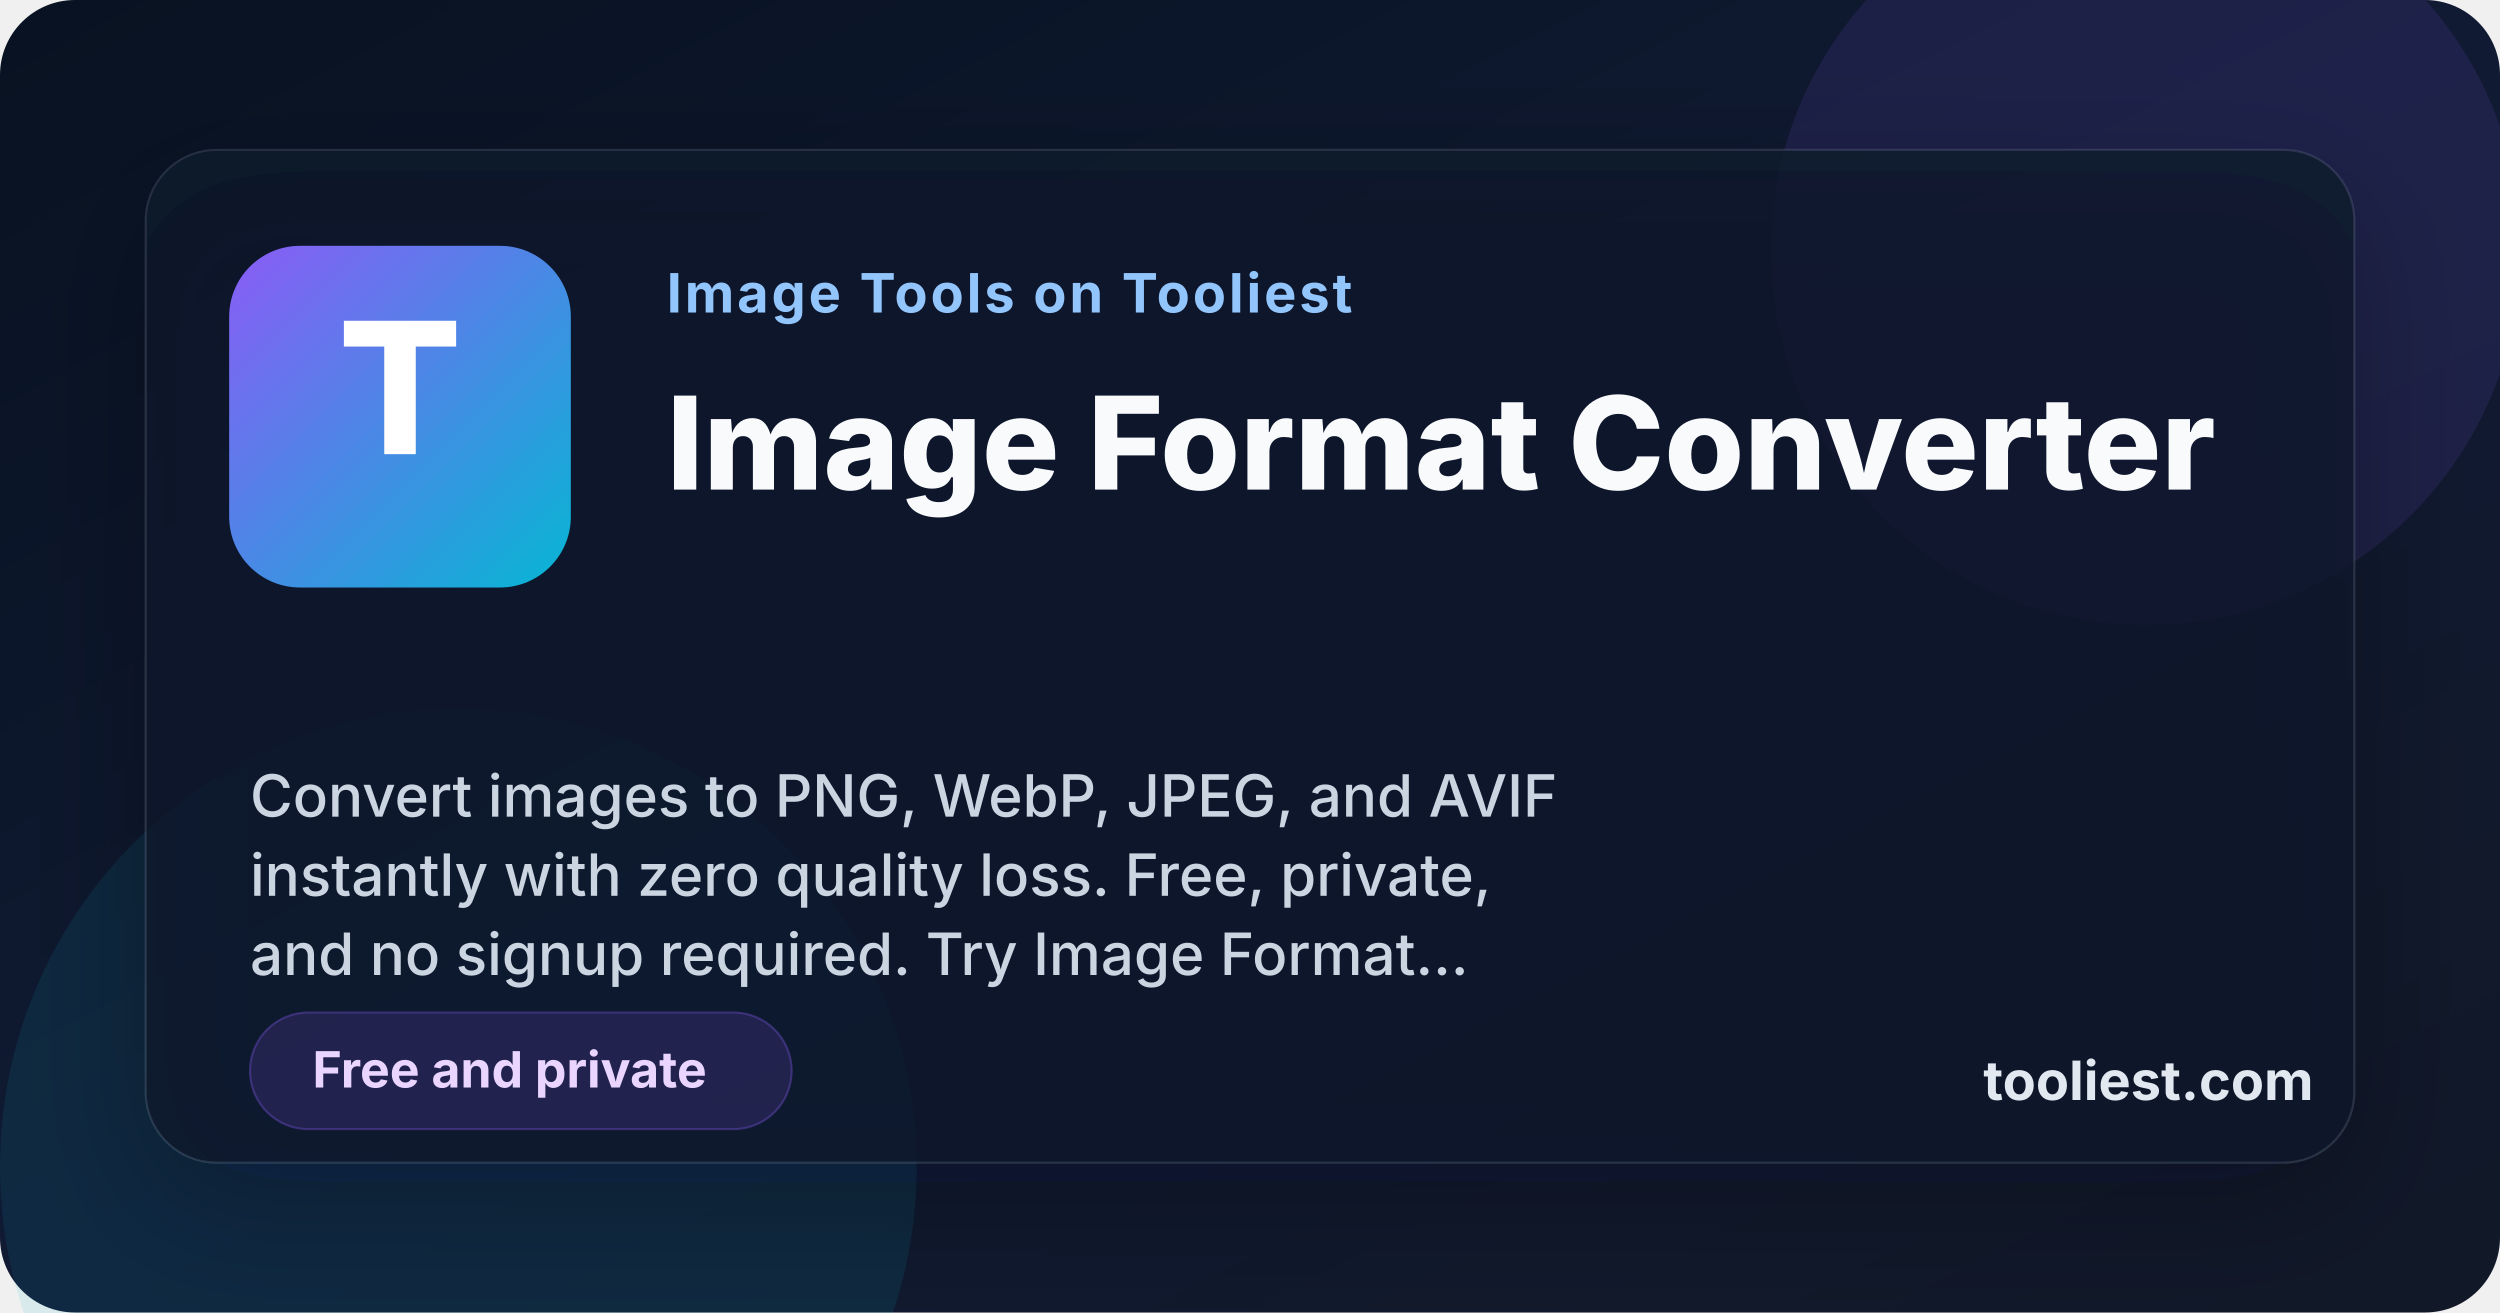
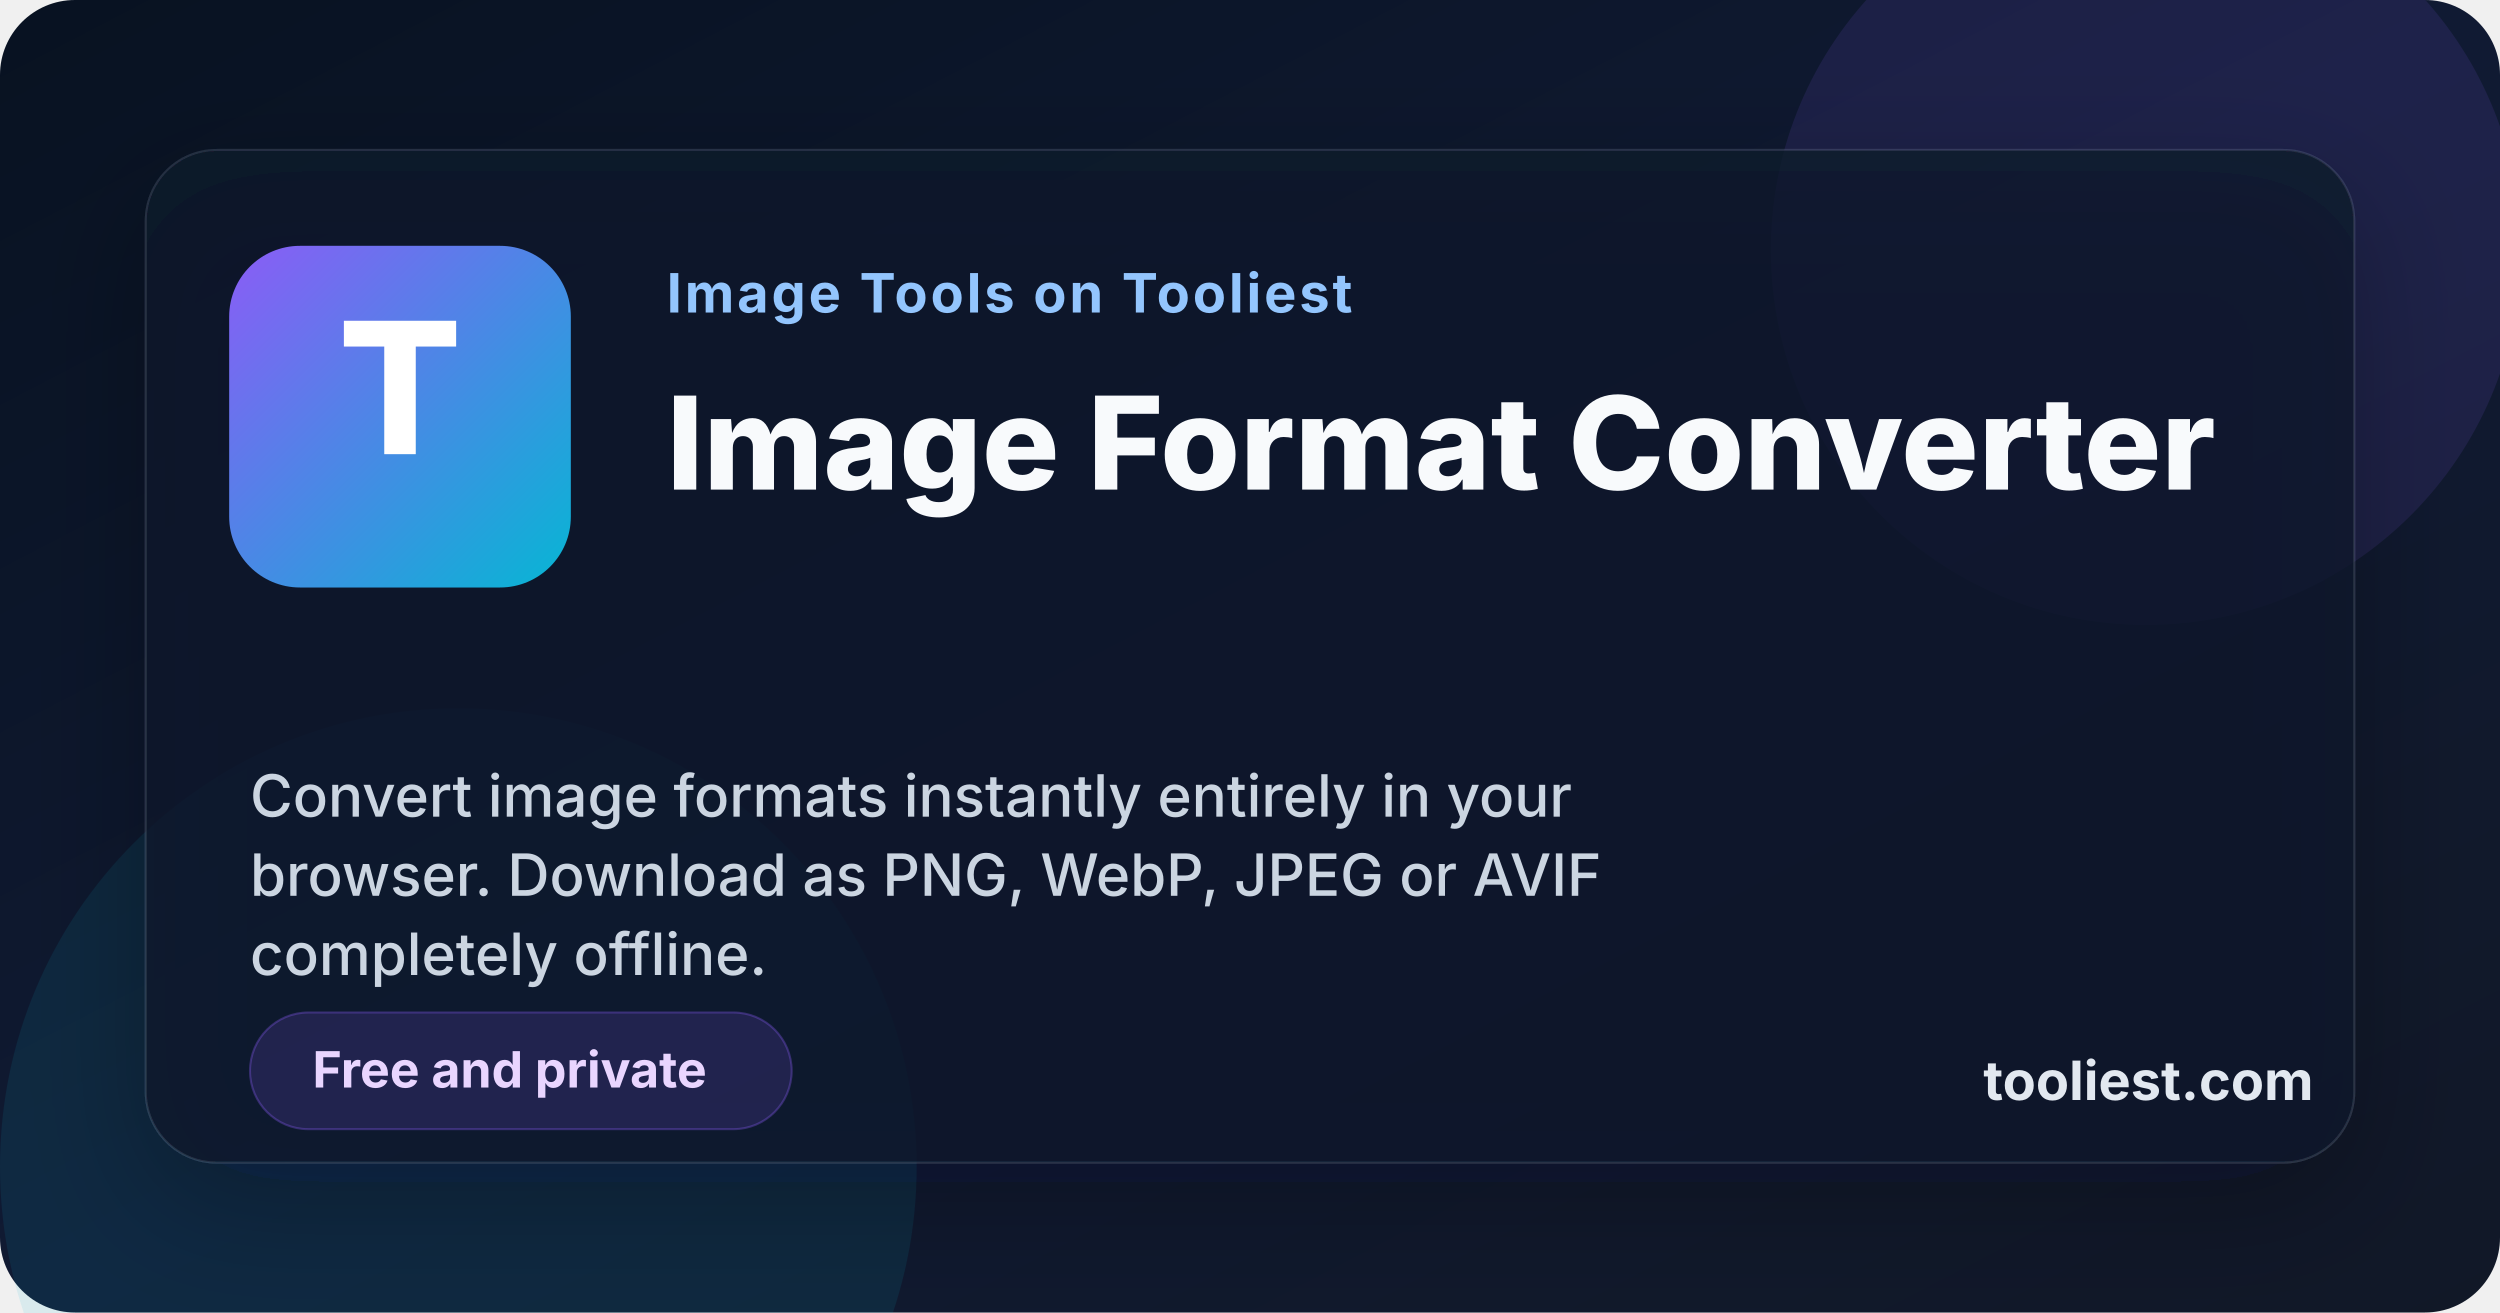
<svg xmlns="http://www.w3.org/2000/svg" width="1200" height="630" viewBox="0 0 1200 630" role="img" aria-labelledby="title desc">
  <defs>
    <linearGradient id="bg" x1="0%" x2="100%" y1="0%" y2="100%">
      <stop offset="0%" stop-color="#081221" />
      <stop offset="50%" stop-color="#101a33" />
      <stop offset="100%" stop-color="#111827" />
    </linearGradient>
    <linearGradient id="accent" x1="0%" x2="100%" y1="0%" y2="100%">
      <stop offset="0%" stop-color="#8b5cf6" />
      <stop offset="100%" stop-color="#06b6d4" />
    </linearGradient>
    <filter id="shadow" x="-20%" y="-20%" width="140%" height="140%">
      <feDropShadow dx="0" dy="20" stdDeviation="30" flood-color="#020617" flood-opacity="0.35" />
    </filter>
  </defs>
  <rect width="1200" height="630" fill="url(#bg)" rx="36" />
  <circle cx="1030" cy="120" r="180" fill="#8b5cf6" opacity="0.12" />
  <circle cx="220" cy="560" r="220" fill="#06b6d4" opacity="0.1" />
  <rect x="70" y="72" width="1060" height="486" rx="34" fill="rgba(15, 23, 42, 0.78)" stroke="rgba(148, 163, 184, 0.18)" filter="url(#shadow)" />
  <rect x="110" y="118" width="164" height="164" rx="34" fill="url(#accent)" />
  <text x="192" y="218" text-anchor="middle" font-family="Inter, Arial, sans-serif" font-size="88" font-weight="800" fill="#ffffff">T</text>
  <text x="320" y="150" font-family="Inter, Arial, sans-serif" font-size="26" font-weight="700" letter-spacing="1.4" fill="#93c5fd">Image Tools on Tooliest</text>
  <text x="320" y="235" font-family="Inter, Arial, sans-serif" font-size="62" font-weight="800" fill="#f8fafc">Image Format Converter</text>
-   <text x="120" y="392" font-family="Inter, Arial, sans-serif" font-size="28" font-weight="500" fill="#cbd5e1">Convert images to PNG, WebP, JPEG, and AVIF</text>
-   <text x="120" y="430" font-family="Inter, Arial, sans-serif" font-size="28" font-weight="500" fill="#cbd5e1">instantly with zero quality loss. Free, private,</text>
-   <text x="120" y="468" font-family="Inter, Arial, sans-serif" font-size="28" font-weight="500" fill="#cbd5e1">and no signup required. Try Image Format...</text>
+   <text x="120" y="392" font-family="Inter, Arial, sans-serif" font-size="28" font-weight="500" fill="#cbd5e1">Convert image formats instantly entirely in your</text>
+   <text x="120" y="430" font-family="Inter, Arial, sans-serif" font-size="28" font-weight="500" fill="#cbd5e1">browser. Download as PNG, WebP, JPEG or AVIF</text>
+   <text x="120" y="468" font-family="Inter, Arial, sans-serif" font-size="28" font-weight="500" fill="#cbd5e1">completely offline.</text>
  <rect x="120" y="486" width="260" height="56" rx="28" fill="rgba(139, 92, 246, 0.16)" stroke="rgba(139, 92, 246, 0.32)" />
  <text x="150" y="522" font-family="Inter, Arial, sans-serif" font-size="24" font-weight="700" fill="#e9d5ff">Free and private</text>
  <text x="952" y="528" font-family="Inter, Arial, sans-serif" font-size="26" font-weight="700" fill="#e2e8f0">tooliest.com</text>
</svg>
